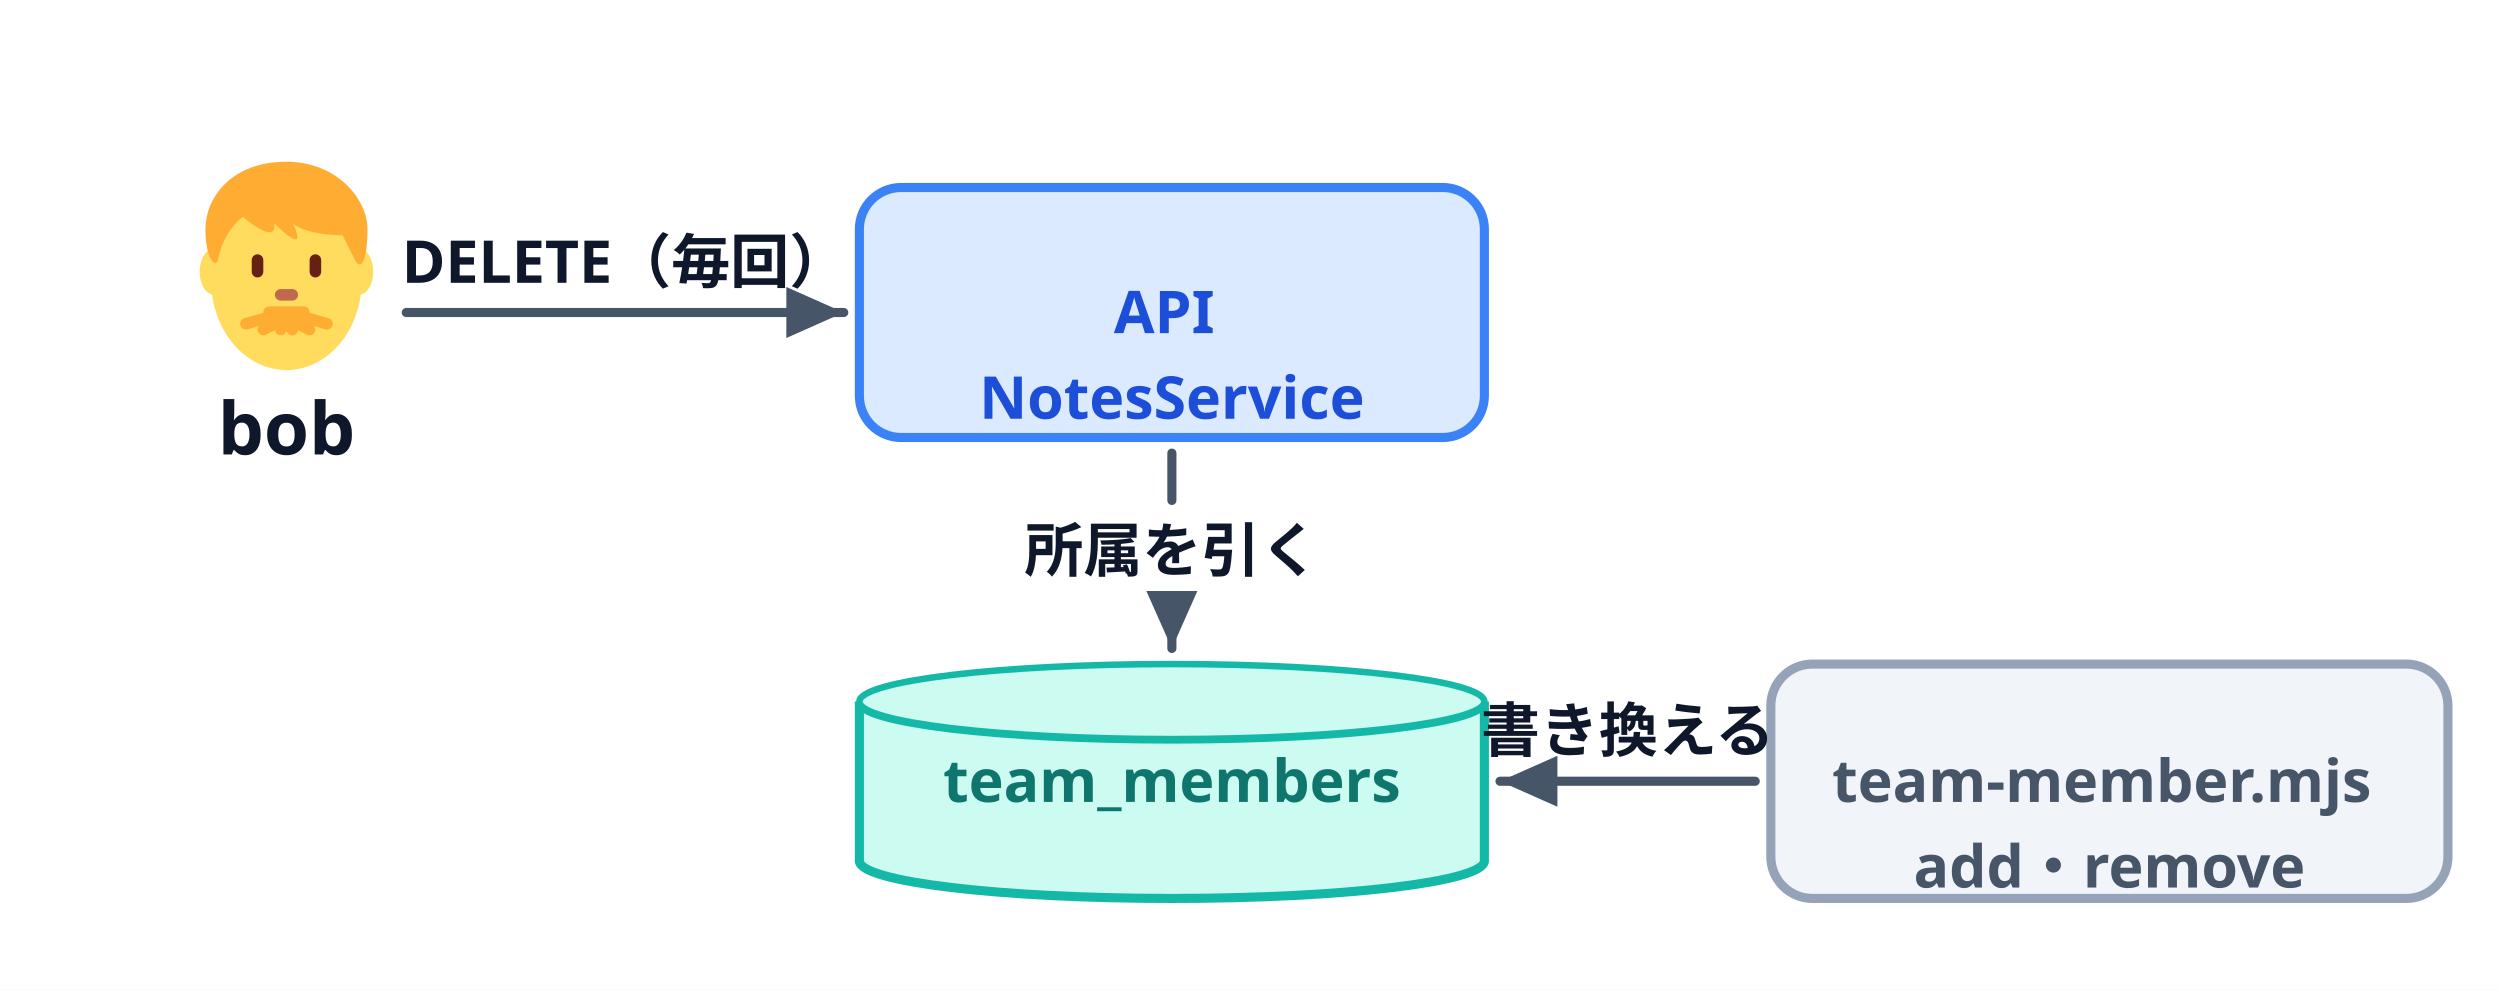
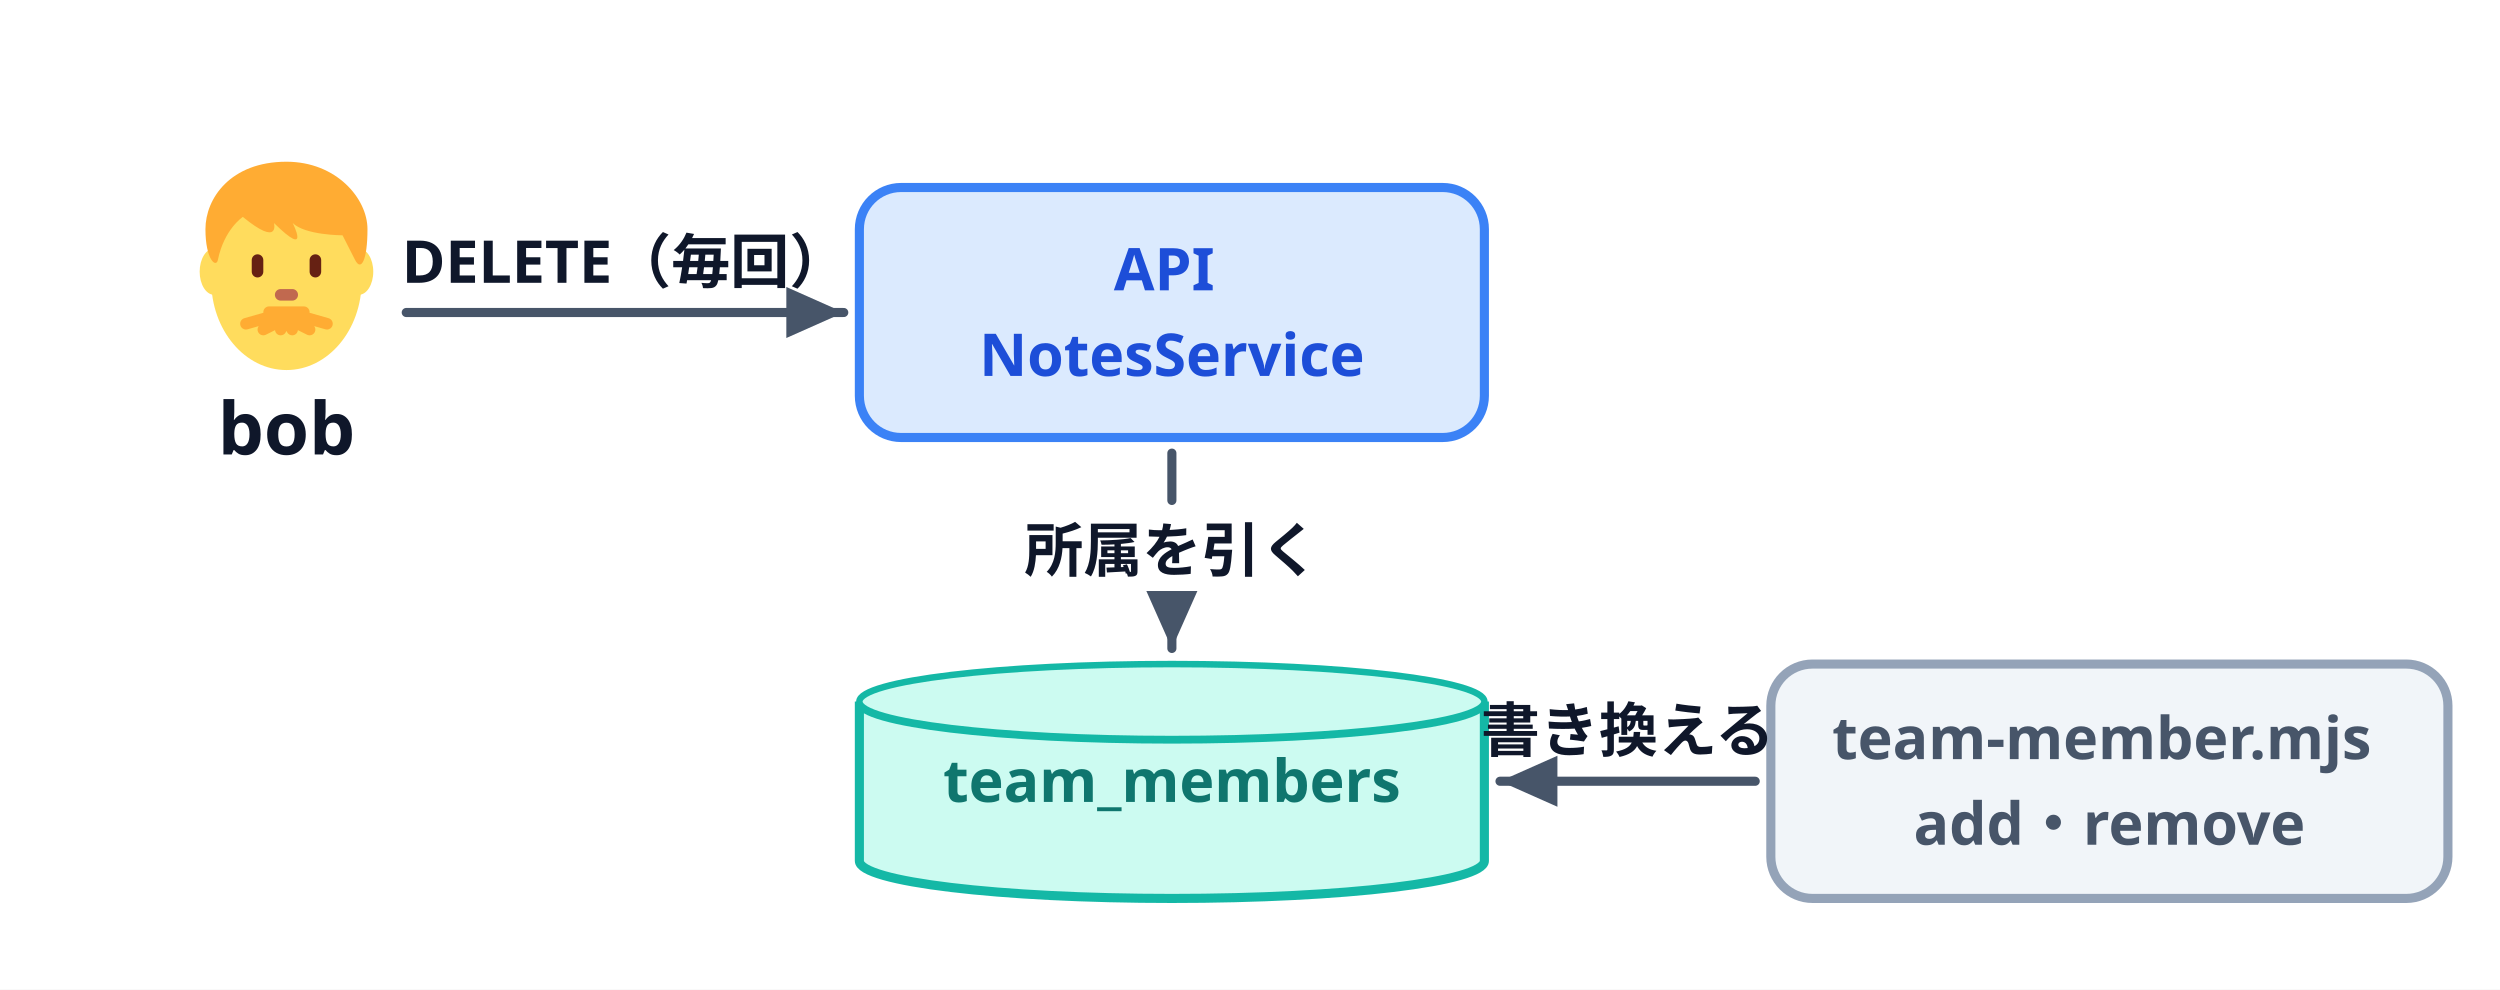
<svg xmlns="http://www.w3.org/2000/svg" width="960" height="380" viewBox="0 0 960 380" font-family="'Hiragino Sans','Noto Sans JP','Yu Gothic','Segoe UI',sans-serif">
  <defs>
    <marker id="aR" viewBox="0 0 10 10" refX="9" refY="5" markerWidth="7" markerHeight="7" orient="auto-start-reverse">
      <path d="M0 1 L9 5 L0 9 z" fill="#475569" />
    </marker>
    <marker id="aRsub" viewBox="0 0 10 10" refX="9" refY="5" markerWidth="7" markerHeight="7" orient="auto-start-reverse">
      <path d="M0 1 L9 5 L0 9 z" fill="#94a3b8" />
    </marker>
  </defs>
  <rect x="0" y="0" width="960" height="380" fill="#ffffff" />
  <svg x="70.0" y="62.1" width="80.0" height="80.0" viewBox="0 0 36 36">
    <path fill="#FFDC5D" d="M8 19c0 2.209-1.119 4-2.5 4S3 21.209 3 19s1.119-4 2.5-4S8 16.791 8 19zm25 0c0 2.209-1.119 4-2.5 4S28 21.209 28 19s1.119-4 2.5-4 2.5 1.791 2.5 4z" />
    <path fill="#FFDC5D" d="M5 20.562c0-8.526 5.82-15.438 13-15.438s13 6.912 13 15.438S25.18 36 18 36 5 29.088 5 20.562z" />
    <path fill="#662113" d="M13 20c-.552 0-1-.447-1-1v-2c0-.552.448-1 1-1s1 .448 1 1v2c0 .553-.448 1-1 1zm10 0c-.553 0-1-.447-1-1v-2c0-.552.447-1 1-1s1 .448 1 1v2c0 .553-.447 1-1 1z" />
    <path fill="#C1694F" d="M19 24h-2c-.552 0-1-.447-1-1s.448-1 1-1h2c.553 0 1 .447 1 1s-.447 1-1 1z" />
    <path fill="#FFAC33" d="M25.274 27.038l-3.294-.941c.003-.034.02-.063.02-.097 0-.553-.447-1-1-1h-6c-.552 0-1 .447-1 1 0 .034.016.063.019.097l-3.294.941c-.531.152-.838.706-.686 1.236.125.44.525.726.961.726.091 0 .184-.013.275-.038l1.931-.552c-.216.293-.274.688-.1 1.037.175.351.528.553.895.553.15 0 .303-.034.446-.105l1.577-.788c.036.326.213.631.529.788.143.071.296.105.446.105.367 0 .72-.202.896-.553l.105-.211.105.211c.176.351.529.553.896.553.15 0 .303-.034.446-.105.315-.157.493-.462.529-.788l1.576.788c.144.071.297.105.447.105.367 0 .72-.202.896-.553.174-.349.116-.744-.1-1.037l1.931.552c.091.025.183.038.275.038.434 0 .835-.286.961-.726.151-.53-.156-1.084-.688-1.236zM18 0c8.615 0 14 6.358 14 11.656 0 5.298-1.077 7.417-2.154 5.298l-2.153-4.238s-6.462 0-8.615-2.12c0 0 3.23 6.358-3.231 0 0 0 1.077 4.239-5.385-1.06 0 0-3.23 2.12-4.308 7.417C5.855 18.423 4 16.954 4 11.656 4 6.357 8.308 0 18 0z" />
  </svg>
  <text x="110" y="174.52" text-anchor="middle" font-size="28.0" fill="#0f172a" font-weight="700">bob</text>
  <rect x="330" y="72" width="240" height="96" rx="16" fill="#dbeafe" stroke="#3b82f6" stroke-width="3.5" />
-   <text x="450" y="127.933" text-anchor="middle" font-size="22.667" fill="#1d4ed8" font-weight="600">
+   <text x="450" y="111.5" text-anchor="middle" font-size="22.667" fill="#1d4ed8" font-weight="600">
    <tspan x="450" dy="0">API</tspan>
    <tspan x="450" dy="32.867">NotesService</tspan>
  </text>
  <path d="M330.0 269.4 A120.0 14.4 0 0 0 570.0 269.4 L570.0 330.6 A120.0 14.4 0 0 1 330.0 330.6 Z" fill="#ccfbf1" stroke="#14b8a6" stroke-width="3.5" />
  <ellipse cx="450.0" cy="269.4" rx="120.0" ry="14.4" fill="#ccfbf1" stroke="#14b8a6" stroke-width="2.5" />
  <text x="450" y="307.933" text-anchor="middle" font-size="22.667" fill="#0f766e" font-weight="600">team_members</text>
  <rect x="680" y="255" width="260" height="90" rx="16" fill="#f1f5f9" stroke="#94a3b8" stroke-width="3.5" />
-   <text x="810" y="307.933" text-anchor="middle" font-size="22.667" fill="#475569" font-weight="600">
+   <text x="810" y="291.5" text-anchor="middle" font-size="22.667" fill="#475569" font-weight="600">
    <tspan x="810" dy="0">team-member.mjs</tspan>
    <tspan x="810" dy="32.867">add・remove</tspan>
  </text>
  <path d="M156.00 120.00 L324.00 120.00" fill="none" stroke="#475569" stroke-width="3.5" stroke-linecap="round" stroke-linejoin="round" marker-end="url(#aR)" />
  <text x="240" y="108.6" text-anchor="middle" font-size="22.667" fill="#0f172a" font-weight="600">DELETE（毎回）</text>
  <path d="M450.00 174.00 L450.00 192.17" fill="none" stroke="#475569" stroke-width="3.5" stroke-linecap="round" stroke-linejoin="round" />
  <path d="M450.00 230.83 L450.00 249.00" fill="none" stroke="#475569" stroke-width="3.5" stroke-linecap="round" stroke-linejoin="round" marker-end="url(#aR)" />
  <text x="450" y="219.433" text-anchor="middle" font-size="22.667" fill="#0f172a" font-weight="600">所属を引く</text>
  <path d="M674.00 300.00 L576.00 300.00" fill="none" stroke="#475569" stroke-width="3.5" stroke-linecap="round" stroke-linejoin="round" marker-end="url(#aR)" />
  <text x="625" y="288.6" text-anchor="middle" font-size="22.667" fill="#0f172a" font-weight="600">書き換える</text>
</svg>
